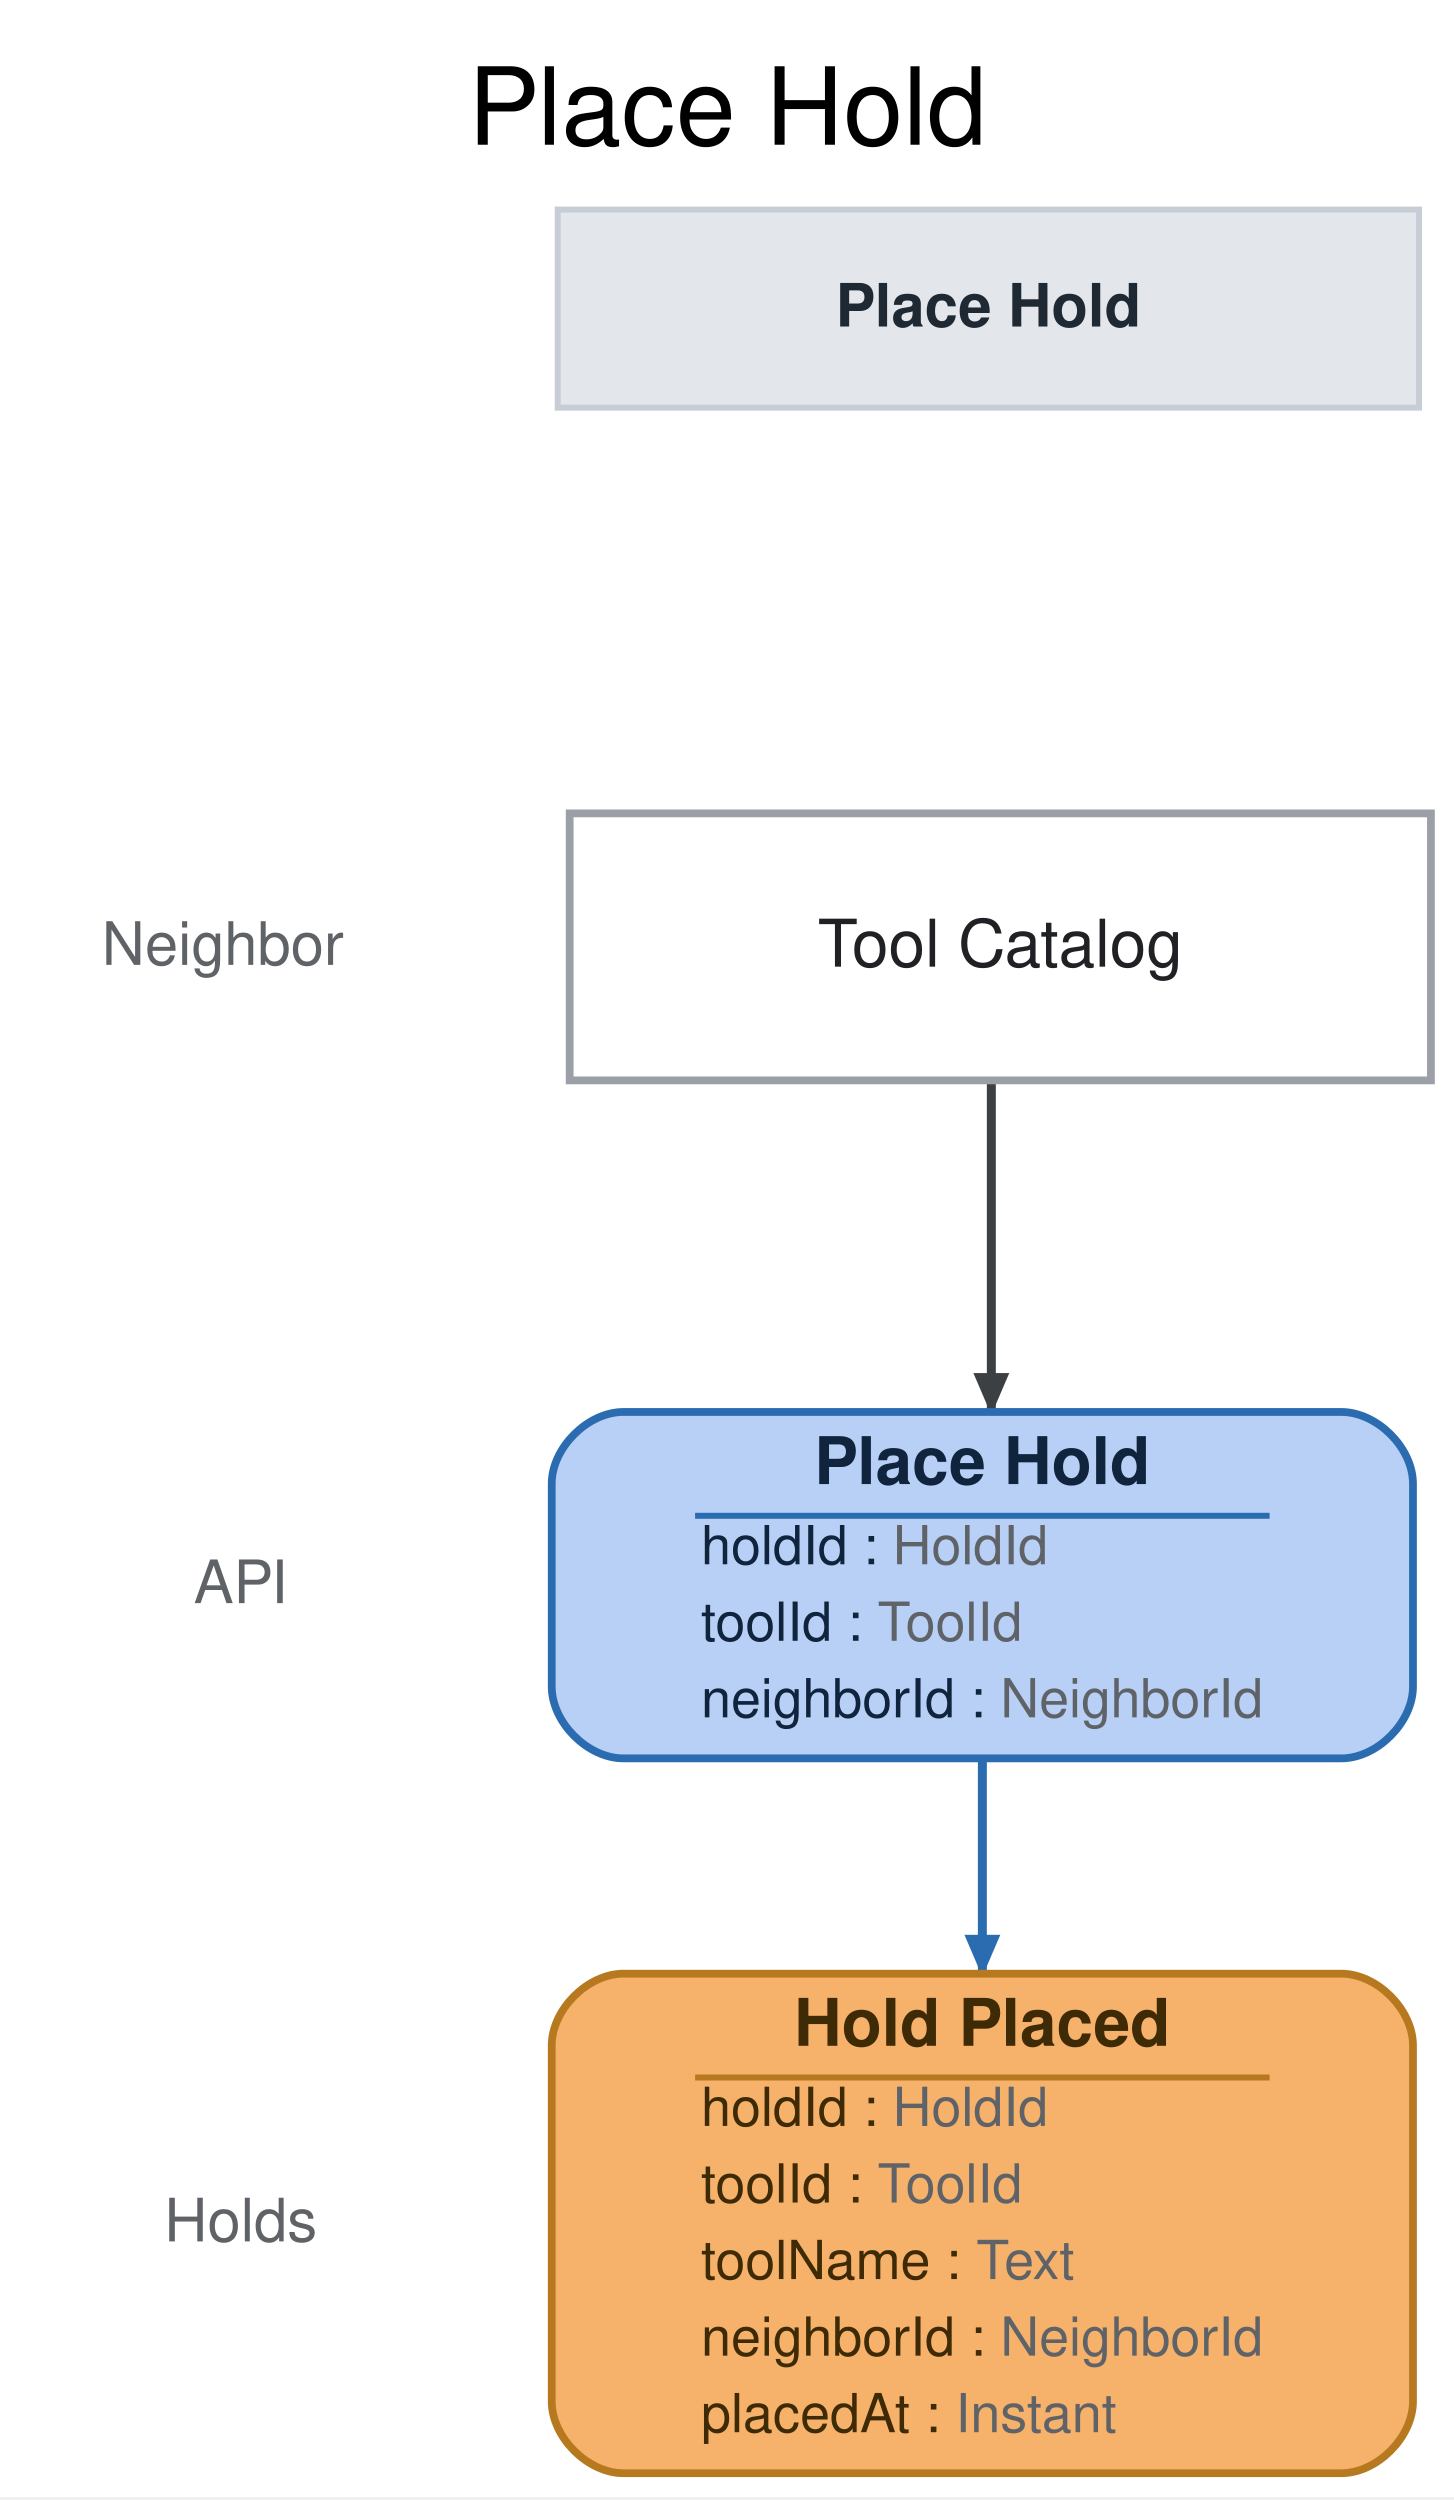
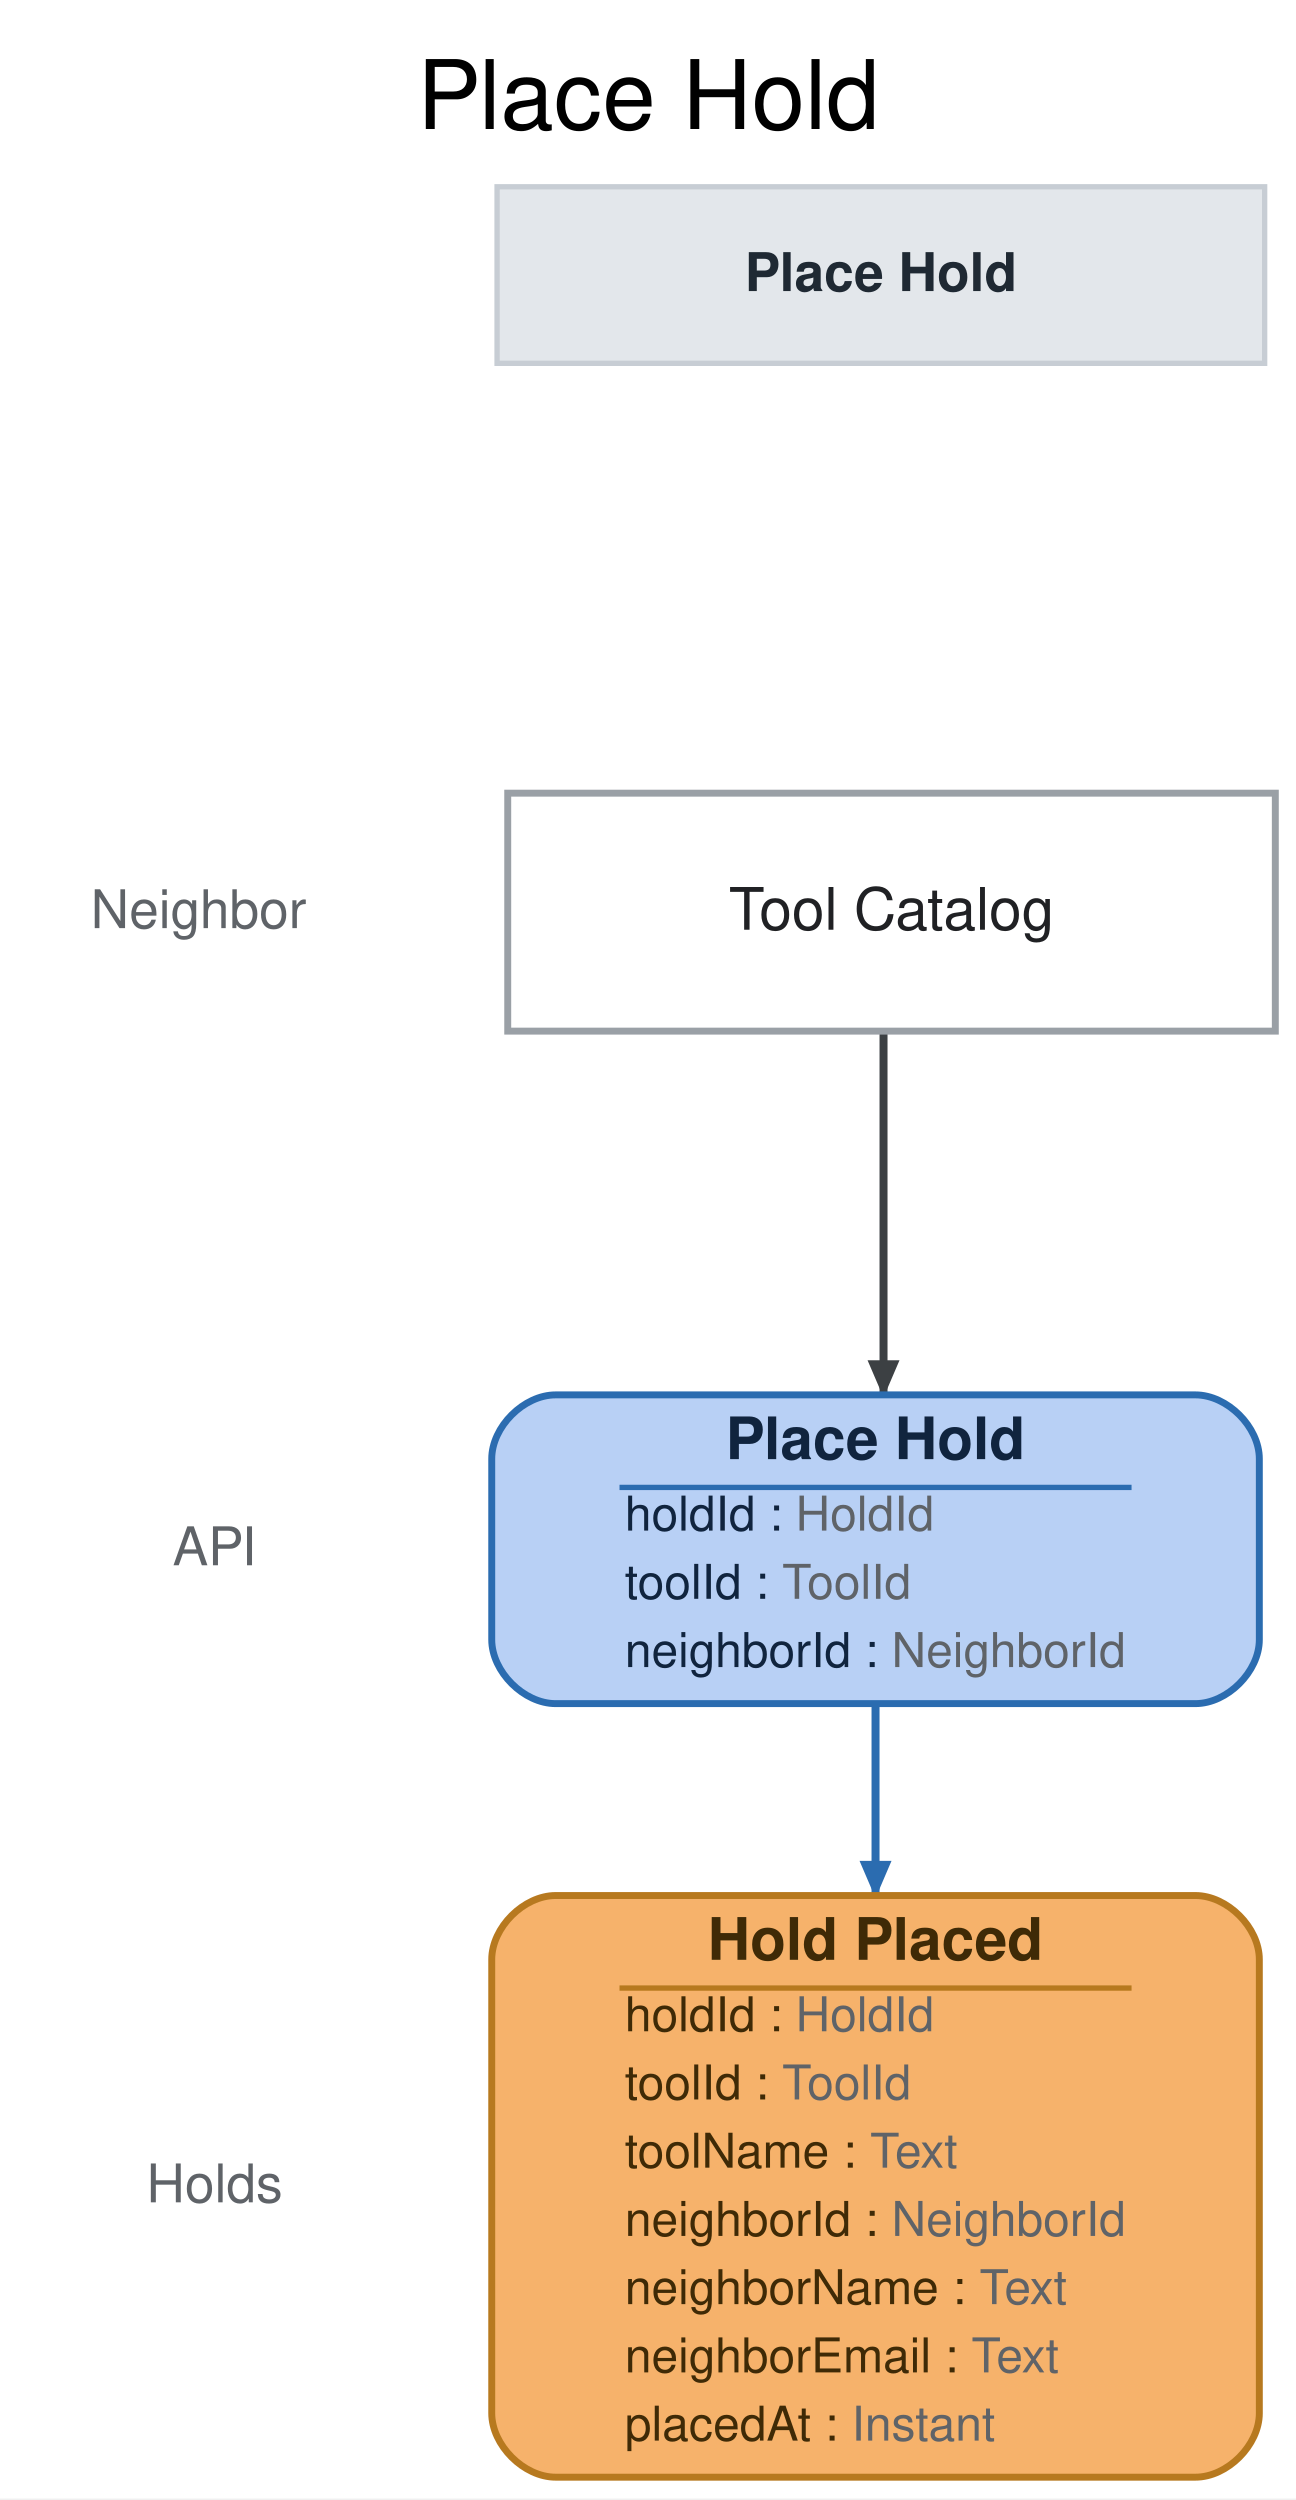
- <svg xmlns="http://www.w3.org/2000/svg" width="243pt" height="418pt" viewBox="0.00 0.00 243.00 418.00">
+ <svg xmlns="http://www.w3.org/2000/svg" width="243pt" height="469pt" viewBox="0.00 0.00 243.00 469.00">
  <defs>
    <marker id="em-arrow-3C4043" markerWidth="9" markerHeight="9" refX="6.5" refY="3" orient="auto" markerUnits="userSpaceOnUse">
      <path d="M0,0 L7,3 L0,6 Z" fill="#3C4043" />
    </marker>
    <marker id="em-arrow-2B6CB0" markerWidth="9" markerHeight="9" refX="6.5" refY="3" orient="auto" markerUnits="userSpaceOnUse">
      <path d="M0,0 L7,3 L0,6 Z" fill="#2B6CB0" />
    </marker>
  </defs>
  <style>.em-slice-dim{opacity:.15;transition:opacity .15s ease}</style>
-   <g id="graph0" class="graph" transform="scale(1 1) rotate(0) translate(4 413.52)">
-     <polygon fill="white" stroke="none" points="-4,4 -4,-413.52 239.25,-413.52 239.25,4 -4,4" />
-     <text xml:space="preserve" text-anchor="middle" x="117.63" y="-389.32" font-family="Helvetica,sans-Serif" font-size="18.00">Place Hold</text>
+   <g id="graph0" class="graph" transform="scale(1 1) rotate(0) translate(4 464.72)">
+     <polygon fill="white" stroke="none" points="-4,4 -4,-464.72 239.25,-464.72 239.25,4 -4,4" />
+     <text xml:space="preserve" text-anchor="middle" x="117.63" y="-440.52" font-family="Helvetica,sans-Serif" font-size="18.00">Place Hold</text>
    <g class="em-edges">
-       <path fill="none" stroke="#3C4043" stroke-width="1.5" d="M161.75,-232.88 L161.75,-177.44" marker-end="url(#em-arrow-3C4043)" />
-       <path fill="none" stroke="#2B6CB0" stroke-width="1.5" d="M160.25,-119.52 L160.25,-83.52" marker-end="url(#em-arrow-2B6CB0)" />
+       <path fill="none" stroke="#3C4043" stroke-width="1.5" d="M161.75,-271.28 L161.75,-203.04" marker-end="url(#em-arrow-3C4043)" />
+       <path fill="none" stroke="#2B6CB0" stroke-width="1.5" d="M160.25,-145.12 L160.25,-109.12" marker-end="url(#em-arrow-2B6CB0)" />
    </g>
    <g id="node1" class="node">
</g>
    <g id="node2" class="node">
-       <text xml:space="preserve" text-anchor="middle" x="33.25" y="-252.2" font-family="Helvetica,sans-Serif" font-size="10.00" fill="#5f6368">Neighbor</text>
+       <text xml:space="preserve" text-anchor="middle" x="33.25" y="-290.6" font-family="Helvetica,sans-Serif" font-size="10.00" fill="#5f6368">Neighbor</text>
    </g>
    <g id="node5" class="node">
-       <polygon fill="#e3e7eb" stroke="#c7cdd4" points="233.25,-378.48 89.25,-378.48 89.25,-345.36 233.25,-345.36 233.25,-378.48" />
-       <text xml:space="preserve" text-anchor="middle" x="161.25" y="-358.92" font-family="Helvetica,sans-Serif" font-weight="bold" font-size="10.00" fill="#1f2933">Place Hold</text>
+       <polygon fill="#e3e7eb" stroke="#c7cdd4" points="233.25,-429.68 89.25,-429.68 89.25,-396.56 233.25,-396.56 233.25,-429.68" />
+       <text xml:space="preserve" text-anchor="middle" x="161.25" y="-410.12" font-family="Helvetica,sans-Serif" font-weight="bold" font-size="10.00" fill="#1f2933">Place Hold</text>
    </g>
    <g id="node3" class="node">
-       <text xml:space="preserve" text-anchor="middle" x="36.25" y="-145.48" font-family="Helvetica,sans-Serif" font-size="10.00" fill="#5f6368">API</text>
+       <text xml:space="preserve" text-anchor="middle" x="36.25" y="-171.08" font-family="Helvetica,sans-Serif" font-size="10.00" fill="#5f6368">API</text>
    </g>
    <g data-slice="0" id="node6" class="node">
-       <polygon fill="#ffffff" stroke="#9aa0a6" stroke-width="1.3" points="235.25,-277.52 91.25,-277.52 91.25,-232.88 235.25,-232.88 235.25,-277.52" />
-       <text xml:space="preserve" text-anchor="middle" x="163.25" y="-251.9" font-family="Helvetica,sans-Serif" font-size="11.00" fill="#202124">Tool Catalog</text>
+       <polygon fill="#ffffff" stroke="#9aa0a6" stroke-width="1.3" points="235.25,-315.92 91.25,-315.92 91.25,-271.28 235.25,-271.28 235.25,-315.92" />
+       <text xml:space="preserve" text-anchor="middle" x="163.25" y="-290.3" font-family="Helvetica,sans-Serif" font-size="11.00" fill="#202124">Tool Catalog</text>
    </g>
    <g id="node4" class="node">
-       <text xml:space="preserve" text-anchor="middle" x="36.25" y="-38.76" font-family="Helvetica,sans-Serif" font-size="10.00" fill="#5f6368">Holds</text>
+       <text xml:space="preserve" text-anchor="middle" x="36.25" y="-51.56" font-family="Helvetica,sans-Serif" font-size="10.00" fill="#5f6368">Holds</text>
    </g>
    <g data-slice="0" id="node7" class="node">
-       <path fill="#b8d0f5" stroke="#2b6cb0" stroke-width="1.3" d="M220.25,-177.44C220.25,-177.44 100.25,-177.44 100.25,-177.44 94.25,-177.44 88.25,-171.44 88.25,-165.44 88.25,-165.44 88.25,-131.52 88.25,-131.52 88.25,-125.52 94.25,-119.52 100.25,-119.52 100.25,-119.52 220.25,-119.52 220.25,-119.52 226.25,-119.52 232.25,-125.52 232.25,-131.52 232.25,-131.52 232.25,-165.44 232.25,-165.44 232.25,-171.44 226.25,-177.44 220.25,-177.44" />
-       <polygon fill="#2b6cb0" stroke="#2b6cb0" points="112.22,-160.08 112.22,-160.08 208.28,-160.08 208.28,-160.08 112.22,-160.08" />
-       <text xml:space="preserve" text-anchor="start" x="132.13" y="-165.38" font-family="Helvetica,sans-Serif" font-weight="bold" font-size="11.00" fill="#10243e">Place Hold</text>
-       <text xml:space="preserve" text-anchor="start" x="113.22" y="-151.98" font-family="Helvetica,sans-Serif" font-size="9.00" fill="#10243e">holdId : </text>
-       <text xml:space="preserve" text-anchor="start" x="145.24" y="-151.98" font-family="Helvetica,sans-Serif" font-size="9.00" fill="#5f6368">HoldId</text>
-       <text xml:space="preserve" text-anchor="start" x="113.22" y="-139.18" font-family="Helvetica,sans-Serif" font-size="9.00" fill="#10243e">toolId : </text>
-       <text xml:space="preserve" text-anchor="start" x="142.74" y="-139.18" font-family="Helvetica,sans-Serif" font-size="9.00" fill="#5f6368">ToolId</text>
-       <text xml:space="preserve" text-anchor="start" x="113.22" y="-126.38" font-family="Helvetica,sans-Serif" font-size="9.00" fill="#10243e">neighborId : </text>
-       <text xml:space="preserve" text-anchor="start" x="163.25" y="-126.38" font-family="Helvetica,sans-Serif" font-size="9.00" fill="#5f6368">NeighborId</text>
+       <path fill="#b8d0f5" stroke="#2b6cb0" stroke-width="1.3" d="M220.25,-203.04C220.25,-203.04 100.25,-203.04 100.25,-203.04 94.25,-203.04 88.25,-197.04 88.25,-191.04 88.25,-191.04 88.25,-157.12 88.25,-157.12 88.25,-151.12 94.25,-145.12 100.25,-145.12 100.25,-145.12 220.25,-145.12 220.25,-145.12 226.25,-145.12 232.25,-151.12 232.25,-157.12 232.25,-157.12 232.25,-191.04 232.25,-191.04 232.25,-197.04 226.25,-203.04 220.25,-203.04" />
+       <polygon fill="#2b6cb0" stroke="#2b6cb0" points="112.22,-185.68 112.22,-185.68 208.28,-185.68 208.28,-185.68 112.22,-185.68" />
+       <text xml:space="preserve" text-anchor="start" x="132.13" y="-190.98" font-family="Helvetica,sans-Serif" font-weight="bold" font-size="11.00" fill="#10243e">Place Hold</text>
+       <text xml:space="preserve" text-anchor="start" x="113.22" y="-177.58" font-family="Helvetica,sans-Serif" font-size="9.00" fill="#10243e">holdId : </text>
+       <text xml:space="preserve" text-anchor="start" x="145.24" y="-177.58" font-family="Helvetica,sans-Serif" font-size="9.00" fill="#5f6368">HoldId</text>
+       <text xml:space="preserve" text-anchor="start" x="113.22" y="-164.78" font-family="Helvetica,sans-Serif" font-size="9.00" fill="#10243e">toolId : </text>
+       <text xml:space="preserve" text-anchor="start" x="142.74" y="-164.78" font-family="Helvetica,sans-Serif" font-size="9.00" fill="#5f6368">ToolId</text>
+       <text xml:space="preserve" text-anchor="start" x="113.22" y="-151.98" font-family="Helvetica,sans-Serif" font-size="9.00" fill="#10243e">neighborId : </text>
+       <text xml:space="preserve" text-anchor="start" x="163.25" y="-151.98" font-family="Helvetica,sans-Serif" font-size="9.00" fill="#5f6368">NeighborId</text>
    </g>
    <g data-slice="0" id="node8" class="node">
-       <path fill="#f6b26b" stroke="#b7791f" stroke-width="1.3" d="M220.25,-83.52C220.25,-83.52 100.25,-83.52 100.25,-83.52 94.25,-83.52 88.25,-77.52 88.25,-71.52 88.25,-71.52 88.25,-12 88.25,-12 88.25,-6 94.25,0 100.25,0 100.25,0 220.25,0 220.25,0 226.25,0 232.25,-6 232.25,-12 232.25,-12 232.25,-71.52 232.25,-71.52 232.25,-77.52 226.25,-83.52 220.25,-83.52" />
-       <polygon fill="#b7791f" stroke="#b7791f" points="112.22,-66.16 112.22,-66.16 208.28,-66.16 208.28,-66.16 112.22,-66.16" />
-       <text xml:space="preserve" text-anchor="start" x="128.77" y="-71.46" font-family="Helvetica,sans-Serif" font-weight="bold" font-size="11.00" fill="#3f2a06">Hold Placed</text>
-       <text xml:space="preserve" text-anchor="start" x="113.22" y="-58.06" font-family="Helvetica,sans-Serif" font-size="9.00" fill="#3f2a06">holdId : </text>
-       <text xml:space="preserve" text-anchor="start" x="145.24" y="-58.06" font-family="Helvetica,sans-Serif" font-size="9.00" fill="#5f6368">HoldId</text>
-       <text xml:space="preserve" text-anchor="start" x="113.22" y="-45.26" font-family="Helvetica,sans-Serif" font-size="9.00" fill="#3f2a06">toolId : </text>
-       <text xml:space="preserve" text-anchor="start" x="142.74" y="-45.26" font-family="Helvetica,sans-Serif" font-size="9.00" fill="#5f6368">ToolId</text>
-       <text xml:space="preserve" text-anchor="start" x="113.22" y="-32.46" font-family="Helvetica,sans-Serif" font-size="9.00" fill="#3f2a06">toolName : </text>
-       <text xml:space="preserve" text-anchor="start" x="159.24" y="-32.46" font-family="Helvetica,sans-Serif" font-size="9.00" fill="#5f6368">Text</text>
-       <text xml:space="preserve" text-anchor="start" x="113.22" y="-19.66" font-family="Helvetica,sans-Serif" font-size="9.00" fill="#3f2a06">neighborId : </text>
-       <text xml:space="preserve" text-anchor="start" x="163.25" y="-19.66" font-family="Helvetica,sans-Serif" font-size="9.00" fill="#5f6368">NeighborId</text>
+       <path fill="#f6b26b" stroke="#b7791f" stroke-width="1.3" d="M220.25,-109.12C220.25,-109.12 100.25,-109.12 100.25,-109.12 94.25,-109.12 88.25,-103.12 88.25,-97.12 88.25,-97.12 88.25,-12 88.25,-12 88.25,-6 94.25,0 100.25,0 100.25,0 220.25,0 220.25,0 226.25,0 232.25,-6 232.25,-12 232.25,-12 232.25,-97.12 232.25,-97.12 232.25,-103.12 226.25,-109.12 220.25,-109.12" />
+       <polygon fill="#b7791f" stroke="#b7791f" points="112.22,-91.76 112.22,-91.76 208.28,-91.76 208.28,-91.76 112.22,-91.76" />
+       <text xml:space="preserve" text-anchor="start" x="128.77" y="-97.06" font-family="Helvetica,sans-Serif" font-weight="bold" font-size="11.00" fill="#3f2a06">Hold Placed</text>
+       <text xml:space="preserve" text-anchor="start" x="113.22" y="-83.66" font-family="Helvetica,sans-Serif" font-size="9.00" fill="#3f2a06">holdId : </text>
+       <text xml:space="preserve" text-anchor="start" x="145.24" y="-83.66" font-family="Helvetica,sans-Serif" font-size="9.00" fill="#5f6368">HoldId</text>
+       <text xml:space="preserve" text-anchor="start" x="113.22" y="-70.86" font-family="Helvetica,sans-Serif" font-size="9.00" fill="#3f2a06">toolId : </text>
+       <text xml:space="preserve" text-anchor="start" x="142.74" y="-70.86" font-family="Helvetica,sans-Serif" font-size="9.00" fill="#5f6368">ToolId</text>
+       <text xml:space="preserve" text-anchor="start" x="113.22" y="-58.06" font-family="Helvetica,sans-Serif" font-size="9.00" fill="#3f2a06">toolName : </text>
+       <text xml:space="preserve" text-anchor="start" x="159.24" y="-58.06" font-family="Helvetica,sans-Serif" font-size="9.00" fill="#5f6368">Text</text>
+       <text xml:space="preserve" text-anchor="start" x="113.22" y="-45.26" font-family="Helvetica,sans-Serif" font-size="9.00" fill="#3f2a06">neighborId : </text>
+       <text xml:space="preserve" text-anchor="start" x="163.25" y="-45.26" font-family="Helvetica,sans-Serif" font-size="9.00" fill="#5f6368">NeighborId</text>
+       <text xml:space="preserve" text-anchor="start" x="113.22" y="-32.46" font-family="Helvetica,sans-Serif" font-size="9.00" fill="#3f2a06">neighborName : </text>
+       <text xml:space="preserve" text-anchor="start" x="179.76" y="-32.46" font-family="Helvetica,sans-Serif" font-size="9.00" fill="#5f6368">Text</text>
+       <text xml:space="preserve" text-anchor="start" x="113.22" y="-19.66" font-family="Helvetica,sans-Serif" font-size="9.00" fill="#3f2a06">neighborEmail : </text>
+       <text xml:space="preserve" text-anchor="start" x="178.25" y="-19.66" font-family="Helvetica,sans-Serif" font-size="9.00" fill="#5f6368">Text</text>
      <text xml:space="preserve" text-anchor="start" x="113.22" y="-6.86" font-family="Helvetica,sans-Serif" font-size="9.00" fill="#3f2a06">placedAt : </text>
      <text xml:space="preserve" text-anchor="start" x="155.74" y="-6.86" font-family="Helvetica,sans-Serif" font-size="9.00" fill="#5f6368">Instant</text>
    </g>
    <g class="em-notes" />
    <g class="em-issues" />
    <g class="em-divergences" />
    <g class="em-loops-to" />
  </g>
</svg>
